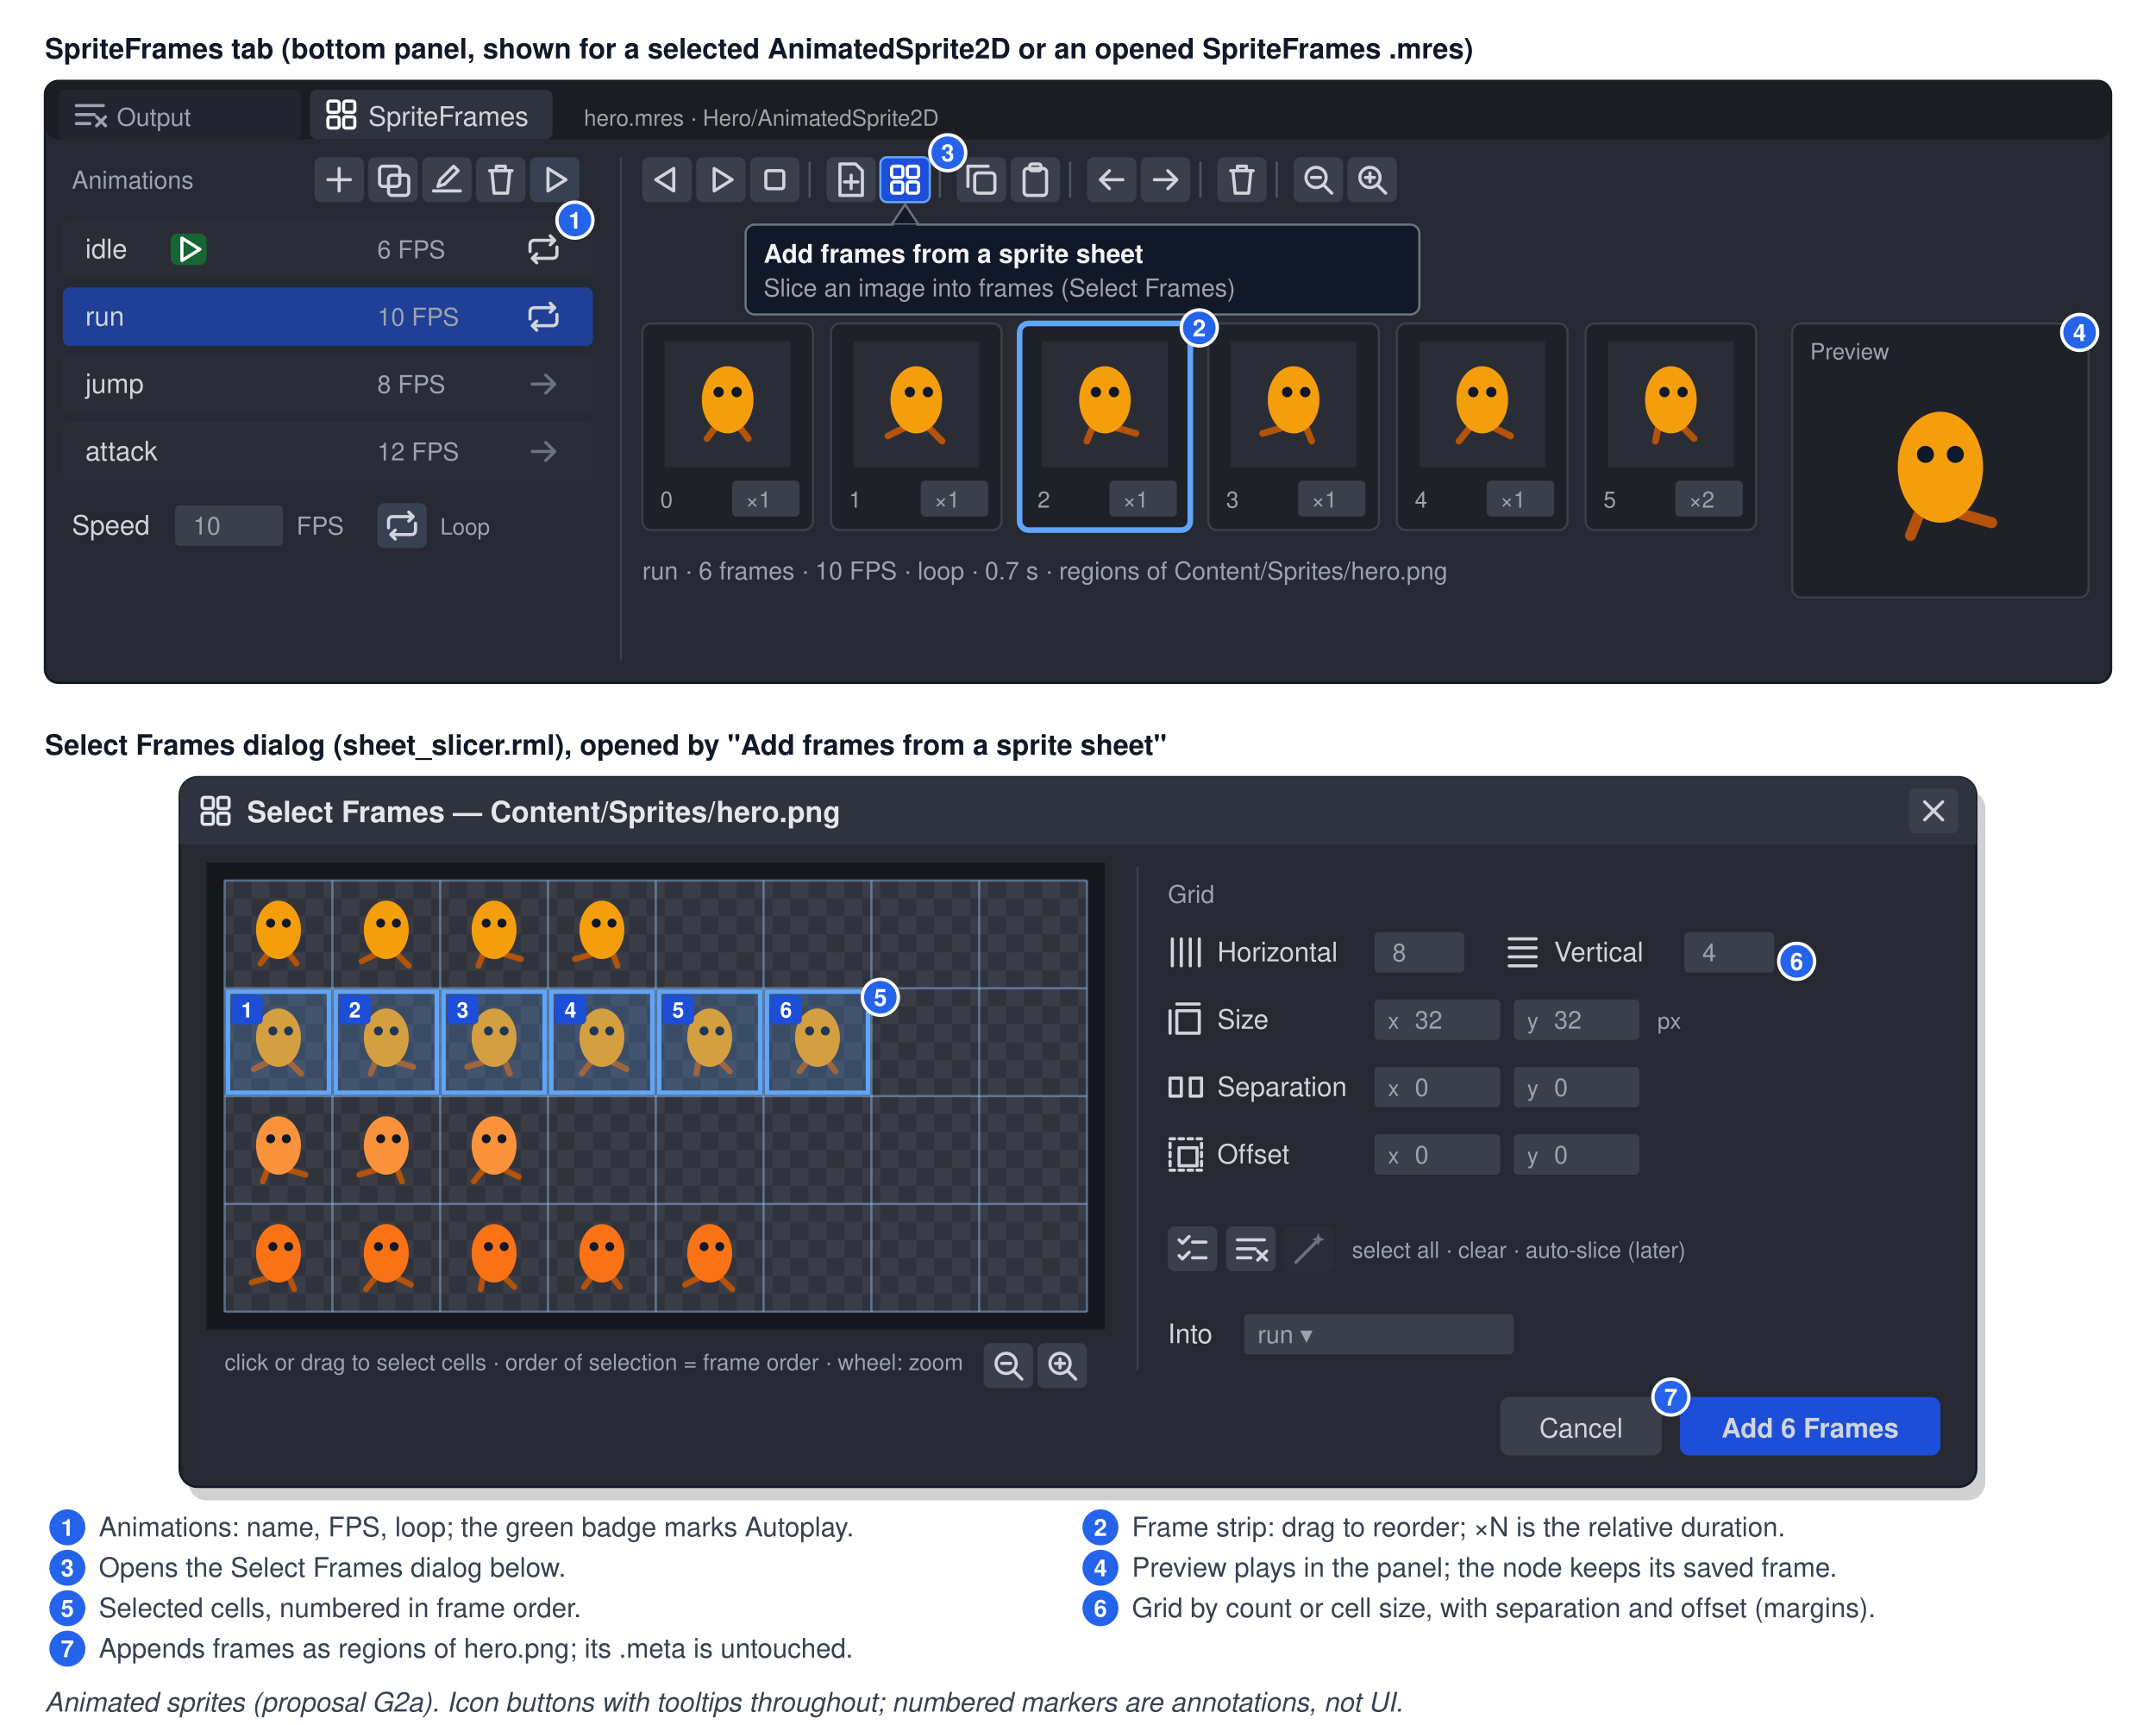
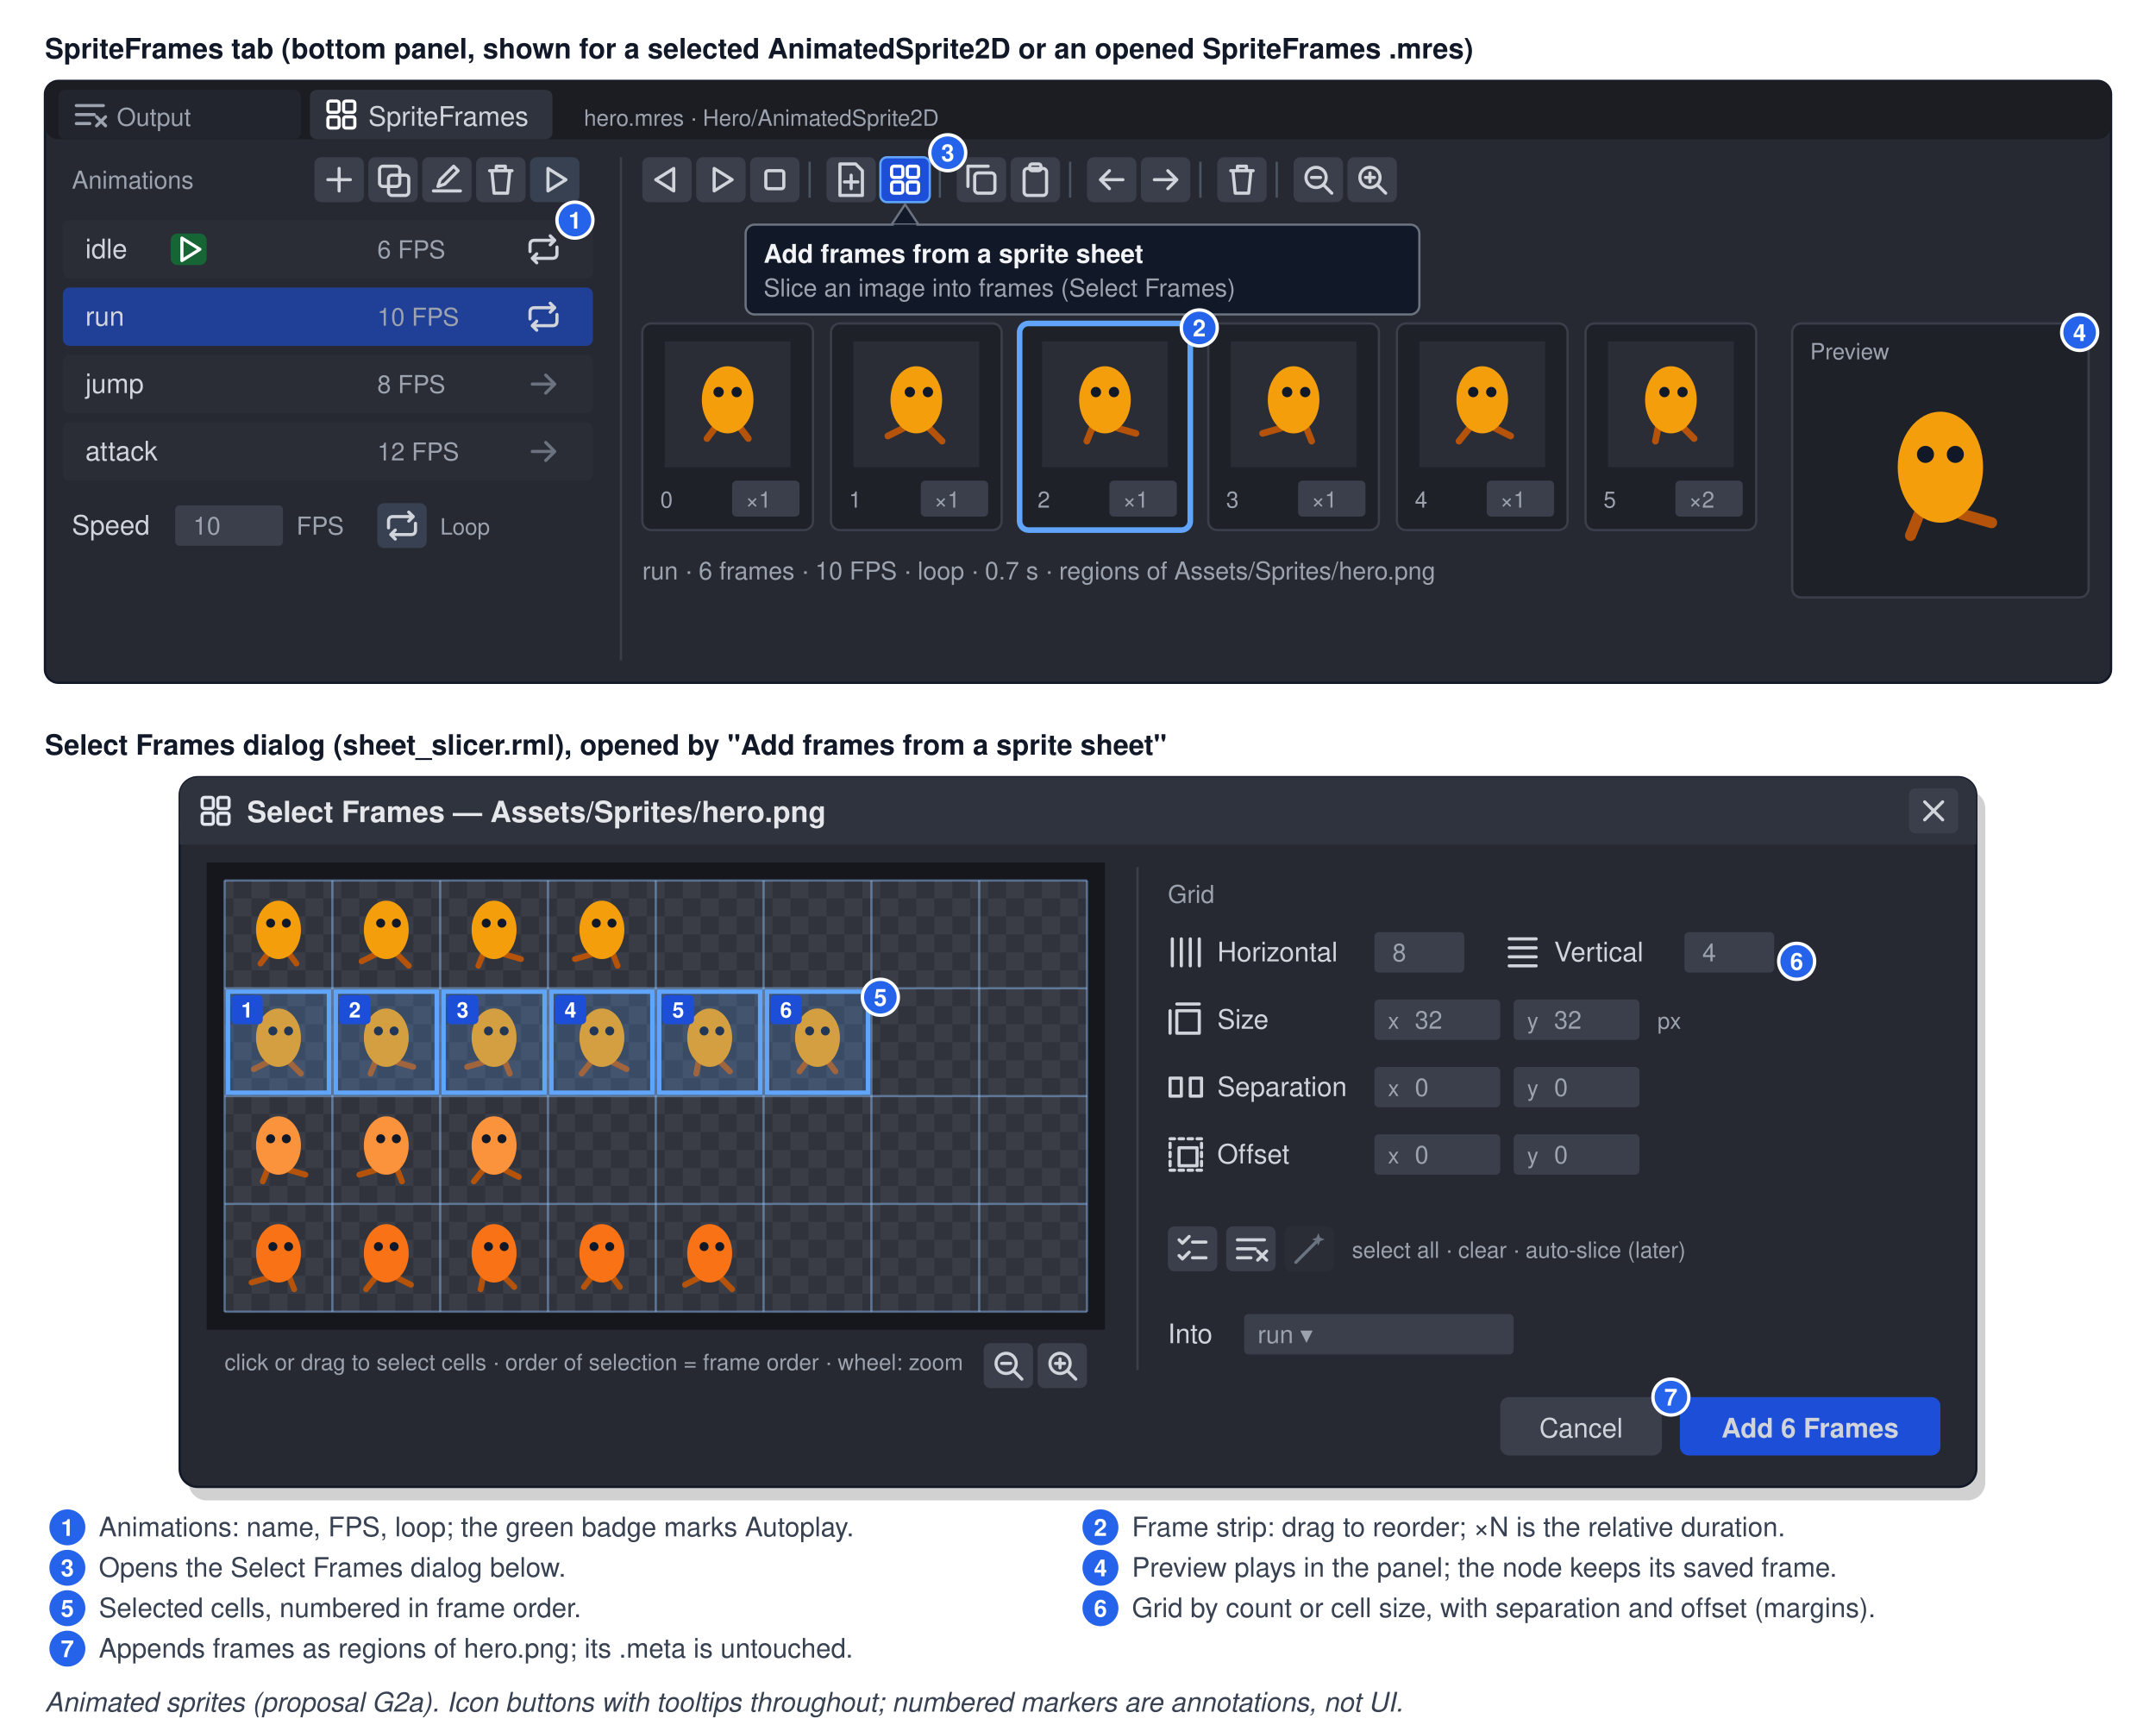
<svg xmlns="http://www.w3.org/2000/svg" viewBox="0 0 960 768" font-family="-apple-system, 'Segoe UI', Helvetica, Arial, sans-serif" font-size="13">
  <rect width="960" height="768" fill="#ffffff" />
  <style>
    .hdr{font-weight:600;font-size:13px;fill:#e5e7eb}
    .t{fill:#d1d5db;font-size:12px}
    .s{fill:#9ca3af;font-size:11px}
    .xs{fill:#9ca3af;font-size:10px}
    .tt{fill:#f3f4f6;font-size:11.5px;font-weight:600}
    .doc{fill:#93c5fd;font-size:10.5px;font-family:ui-monospace, Menlo, Consolas, monospace}
    .cap{fill:#374151;font-size:12px}
    .sec{fill:#111827;font-size:12.5px;font-weight:600}
  </style>
  <text x="20" y="26" class="sec">SpriteFrames tab (bottom panel, shown for a selected AnimatedSprite2D or an opened SpriteFrames .mres)</text>
  <rect x="20" y="36" width="920" height="268" rx="6" fill="#262931" stroke="#111827" />
  <rect x="20" y="36" width="920" height="26" rx="6" fill="#1b1d23" />
  <rect x="26" y="40" width="108" height="22" rx="3" fill="#22252d" />
  <path d="M34,47 L46,47 M34,51 L42,51 M34,55 L40,55 M43,52 l4,4 M47,52 l-4,4" stroke="#9ca3af" stroke-width="1.4" fill="none" stroke-linecap="round" stroke-linejoin="round" />
  <text x="52" y="56" class="s">Output</text>
  <rect x="138" y="40" width="108" height="22" rx="3" fill="#2f333d" />
  <rect x="146" y="45" width="5" height="5" rx="1" stroke="#ffffff" stroke-width="1.4" fill="none" stroke-linecap="round" stroke-linejoin="round" />
  <rect x="153" y="45" width="5" height="5" rx="1" stroke="#ffffff" stroke-width="1.4" fill="none" stroke-linecap="round" stroke-linejoin="round" />
  <rect x="146" y="52" width="5" height="5" rx="1" stroke="#ffffff" stroke-width="1.4" fill="none" stroke-linecap="round" stroke-linejoin="round" />
  <rect x="153" y="52" width="5" height="5" rx="1" stroke="#ffffff" stroke-width="1.4" fill="none" stroke-linecap="round" stroke-linejoin="round" />
  <text x="164" y="56" class="t">SpriteFrames</text>
  <text x="260" y="56" class="xs">hero.mres · Hero/AnimatedSprite2D</text>
  <text x="32" y="84" class="s">Animations</text>
  <rect x="140" y="70" width="22" height="20" rx="3" fill="#3b3f4b" />
  <path d="M151.0,75.0 L151.0,85.0 M146.0,80.0 L156.0,80.0" stroke="#d1d5db" stroke-width="1.4" fill="none" stroke-linecap="round" stroke-linejoin="round" />
  <rect x="164" y="70" width="22" height="20" rx="3" fill="#3b3f4b" />
  <rect x="169.0" y="74.0" width="9" height="9" rx="1.5" stroke="#d1d5db" stroke-width="1.4" fill="none" stroke-linecap="round" stroke-linejoin="round" />
  <rect x="173.0" y="78.0" width="9" height="9" rx="1.5" stroke="#d1d5db" stroke-width="1.4" fill="none" stroke-linecap="round" stroke-linejoin="round" />
  <rect x="188" y="70" width="22" height="20" rx="3" fill="#3b3f4b" />
  <path d="M193.0,85.0 L205.0,85.0" stroke="#d1d5db" stroke-width="1.4" fill="none" stroke-linecap="round" stroke-linejoin="round" />
  <path d="M195.0,83.0 L196.0,80.0 L202.0,74.0 L204.0,76.0 L198.0,82.0 Z" stroke="#d1d5db" stroke-width="1.4" fill="none" stroke-linecap="round" stroke-linejoin="round" />
  <rect x="212" y="70" width="22" height="20" rx="3" fill="#3b3f4b" />
  <path d="M218.0,76.0 L228.0,76.0 M221.0,76.0 L221.0,74.0 L225.0,74.0 L225.0,76.0 M219.0,76.0 L220.0,86.0 L226.0,86.0 L227.0,76.0" stroke="#d1d5db" stroke-width="1.4" fill="none" stroke-linecap="round" stroke-linejoin="round" />
  <rect x="236" y="70" width="22" height="20" rx="3" fill="#374151" />
  <path d="M244.0,75.0 L252.0,80.0 L244.0,85.0 Z" stroke="#d1d5db" stroke-width="1.4" fill="none" stroke-linecap="round" stroke-linejoin="round" />
  <rect x="28" y="98" width="236" height="26" rx="3" fill="#2a2d36" opacity="1" />
  <text x="38" y="115" class="t">idle</text>
  <rect x="76" y="104" width="16" height="14" rx="3" fill="#166534" />
  <path d="M81,106 L89,111 L81,116 Z" stroke="#ffffff" stroke-width="1.4" fill="none" stroke-linecap="round" stroke-linejoin="round" />
  <text x="168" y="115" class="s">6 FPS</text>
  <path d="M236,112 L236,109 Q236,107 238,107 L247,107 M245,105 L247,107 L245,109 M248,110 L248,113 Q248,115 246,115 L237,115 M239,117 L237,115 L239,113" stroke="#d1d5db" stroke-width="1.4" fill="none" stroke-linecap="round" stroke-linejoin="round" />
  <rect x="28" y="128" width="236" height="26" rx="3" fill="#1d4ed8" opacity="0.6" />
  <text x="38" y="145" class="t">run</text>
  <text x="168" y="145" class="s">10 FPS</text>
  <path d="M236,142 L236,139 Q236,137 238,137 L247,137 M245,135 L247,137 L245,139 M248,140 L248,143 Q248,145 246,145 L237,145 M239,147 L237,145 L239,143" stroke="#d1d5db" stroke-width="1.4" fill="none" stroke-linecap="round" stroke-linejoin="round" />
  <rect x="28" y="158" width="236" height="26" rx="3" fill="#2a2d36" opacity="1" />
  <text x="38" y="175" class="t">jump</text>
  <text x="168" y="175" class="s">8 FPS</text>
  <path d="M237,171 L247,171 M243,167 L247,171 L243,175" stroke="#6b7280" stroke-width="1.4" fill="none" stroke-linecap="round" stroke-linejoin="round" />
  <rect x="28" y="188" width="236" height="26" rx="3" fill="#2a2d36" opacity="1" />
  <text x="38" y="205" class="t">attack</text>
  <text x="168" y="205" class="s">12 FPS</text>
  <path d="M237,201 L247,201 M243,197 L247,201 L243,205" stroke="#6b7280" stroke-width="1.4" fill="none" stroke-linecap="round" stroke-linejoin="round" />
  <text x="32" y="238" class="t">Speed</text>
  <rect x="78" y="225" width="48" height="18" rx="2" fill="#3b3f4b" />
  <text x="86" y="238" class="s">10</text>
  <text x="132" y="238" class="s">FPS</text>
  <rect x="168" y="224" width="22" height="20" rx="3" fill="#374151" />
  <path d="M173.0,235.0 L173.0,232.0 Q173.0,230.0 175.0,230.0 L184.0,230.0 M182.0,228.0 L184.0,230.0 L182.0,232.0 M185.0,233.0 L185.0,236.0 Q185.0,238.0 183.0,238.0 L174.0,238.0 M176.0,240.0 L174.0,238.0 L176.0,236.0" stroke="#d1d5db" stroke-width="1.4" fill="none" stroke-linecap="round" stroke-linejoin="round" />
  <text x="196" y="238" class="xs">Loop</text>
  <rect x="276" y="70" width="1" height="224" fill="#3b3f4b" />
  <rect x="286" y="70" width="22" height="20" rx="3" fill="#3b3f4b" />
  <path d="M300.0,75.0 L292.0,80.0 L300.0,85.0 Z" stroke="#d1d5db" stroke-width="1.4" fill="none" stroke-linecap="round" stroke-linejoin="round" />
  <rect x="310" y="70" width="22" height="20" rx="3" fill="#3b3f4b" />
  <path d="M318.0,75.0 L326.0,80.0 L318.0,85.0 Z" stroke="#d1d5db" stroke-width="1.4" fill="none" stroke-linecap="round" stroke-linejoin="round" />
  <rect x="334" y="70" width="22" height="20" rx="3" fill="#3b3f4b" />
  <rect x="341.0" y="76.0" width="8" height="8" rx="1" stroke="#d1d5db" stroke-width="1.4" fill="none" stroke-linecap="round" stroke-linejoin="round" />
  <rect x="360" y="72" width="1" height="16" fill="#4b5563" />
  <rect x="368" y="70" width="22" height="20" rx="3" fill="#3b3f4b" />
  <path d="M374.0,73.0 L381.0,73.0 L384.0,76.0 L384.0,87.0 L374.0,87.0 Z M379.0,78.0 L379.0,84.0 M376.0,81.0 L382.0,81.0" stroke="#d1d5db" stroke-width="1.4" fill="none" stroke-linecap="round" stroke-linejoin="round" />
  <rect x="392" y="70" width="22" height="20" rx="3" fill="#1d4ed8" stroke="#60a5fa" />
  <rect x="397.0" y="74.0" width="5" height="5" rx="1" stroke="#ffffff" stroke-width="1.4" fill="none" stroke-linecap="round" stroke-linejoin="round" />
  <rect x="404.0" y="74.0" width="5" height="5" rx="1" stroke="#ffffff" stroke-width="1.4" fill="none" stroke-linecap="round" stroke-linejoin="round" />
  <rect x="397.0" y="81.0" width="5" height="5" rx="1" stroke="#ffffff" stroke-width="1.4" fill="none" stroke-linecap="round" stroke-linejoin="round" />
  <rect x="404.0" y="81.0" width="5" height="5" rx="1" stroke="#ffffff" stroke-width="1.4" fill="none" stroke-linecap="round" stroke-linejoin="round" />
  <rect x="418" y="72" width="1" height="16" fill="#4b5563" />
  <rect x="426" y="70" width="22" height="20" rx="3" fill="#3b3f4b" />
  <rect x="434.0" y="77.0" width="9" height="9" rx="1.5" stroke="#d1d5db" stroke-width="1.4" fill="none" stroke-linecap="round" stroke-linejoin="round" />
  <path d="M431.0,83.0 L431.0,74.0 L440.0,74.0" stroke="#d1d5db" stroke-width="1.4" fill="none" stroke-linecap="round" stroke-linejoin="round" />
  <rect x="450" y="70" width="22" height="20" rx="3" fill="#3b3f4b" />
  <rect x="456.0" y="75.0" width="10" height="12" rx="1.5" stroke="#d1d5db" stroke-width="1.4" fill="none" stroke-linecap="round" stroke-linejoin="round" />
  <rect x="458.5" y="73.0" width="5" height="3" rx="1" stroke="#d1d5db" stroke-width="1.4" fill="none" stroke-linecap="round" stroke-linejoin="round" />
  <rect x="476" y="72" width="1" height="16" fill="#4b5563" />
  <rect x="484" y="70" width="22" height="20" rx="3" fill="#3b3f4b" />
  <path d="M500.0,80.0 L490.0,80.0 M494.0,76.0 L490.0,80.0 L494.0,84.0" stroke="#d1d5db" stroke-width="1.4" fill="none" stroke-linecap="round" stroke-linejoin="round" />
  <rect x="508" y="70" width="22" height="20" rx="3" fill="#3b3f4b" />
  <path d="M514.0,80.0 L524.0,80.0 M520.0,76.0 L524.0,80.0 L520.0,84.0" stroke="#d1d5db" stroke-width="1.4" fill="none" stroke-linecap="round" stroke-linejoin="round" />
  <rect x="534" y="72" width="1" height="16" fill="#4b5563" />
  <rect x="542" y="70" width="22" height="20" rx="3" fill="#3b3f4b" />
  <path d="M548.0,76.0 L558.0,76.0 M551.0,76.0 L551.0,74.0 L555.0,74.0 L555.0,76.0 M549.0,76.0 L550.0,86.0 L556.0,86.0 L557.0,76.0" stroke="#d1d5db" stroke-width="1.4" fill="none" stroke-linecap="round" stroke-linejoin="round" />
  <rect x="568" y="72" width="1" height="16" fill="#4b5563" />
  <rect x="576" y="70" width="22" height="20" rx="3" fill="#3b3f4b" />
  <circle cx="586.0" cy="79.0" r="4.5" stroke="#d1d5db" stroke-width="1.4" fill="none" stroke-linecap="round" stroke-linejoin="round" />
  <path d="M589.5,82.5 L593.0,86.0 M584.0,79.0 L588.0,79.0" stroke="#d1d5db" stroke-width="1.4" fill="none" stroke-linecap="round" stroke-linejoin="round" />
  <rect x="600" y="70" width="22" height="20" rx="3" fill="#3b3f4b" />
  <circle cx="610.0" cy="79.0" r="4.5" stroke="#d1d5db" stroke-width="1.4" fill="none" stroke-linecap="round" stroke-linejoin="round" />
  <path d="M613.5,82.5 L617.0,86.0 M608.0,79.0 L612.0,79.0 M610.0,77.0 L610.0,81.0" stroke="#d1d5db" stroke-width="1.4" fill="none" stroke-linecap="round" stroke-linejoin="round" />
  <rect x="286" y="144" width="76" height="92" rx="4" fill="#1f2128" stroke="#3b3f4b" stroke-width="1" />
  <rect x="296" y="152" width="56" height="56" fill="#2a2d36" />
  <path d="M318.25,190.65 l-3.45,4.6 M329.75,190.65 l3.45,4.6" stroke="#b45309" stroke-width="2.99" stroke-linecap="round" />
  <ellipse cx="324" cy="178" rx="11.5" ry="14.95" fill="#f59e0b" />
  <circle cx="319.975" cy="174.55" r="2.3" fill="#111827" />
  <circle cx="328.025" cy="174.55" r="2.3" fill="#111827" />
  <text x="294" y="226" class="xs">0</text>
  <rect x="326" y="214" width="30" height="16" rx="2" fill="#3b3f4b" />
  <text x="332" y="226" class="xs">×1</text>
  <rect x="370" y="144" width="76" height="92" rx="4" fill="#1f2128" stroke="#3b3f4b" stroke-width="1" />
  <rect x="380" y="152" width="56" height="56" fill="#2a2d36" />
  <path d="M402.25,190.65 l-6.9,3.45 M413.75,190.65 l5.75,5.75" stroke="#b45309" stroke-width="2.99" stroke-linecap="round" />
  <ellipse cx="408" cy="178" rx="11.5" ry="14.95" fill="#f59e0b" />
  <circle cx="405.125" cy="174.55" r="2.3" fill="#111827" />
  <circle cx="413.175" cy="174.55" r="2.3" fill="#111827" />
  <text x="378" y="226" class="xs">1</text>
  <rect x="410" y="214" width="30" height="16" rx="2" fill="#3b3f4b" />
  <text x="416" y="226" class="xs">×1</text>
  <rect x="454" y="144" width="76" height="92" rx="4" fill="#1f2128" stroke="#60a5fa" stroke-width="2.5" />
  <rect x="464" y="152" width="56" height="56" fill="#2a2d36" />
  <path d="M486.25,190.65 l-2.3,5.75 M497.75,190.65 l8.05,2.3" stroke="#b45309" stroke-width="2.99" stroke-linecap="round" />
  <ellipse cx="492" cy="178" rx="11.5" ry="14.95" fill="#f59e0b" />
  <circle cx="487.975" cy="174.55" r="2.3" fill="#111827" />
  <circle cx="496.025" cy="174.55" r="2.3" fill="#111827" />
  <text x="462" y="226" class="xs">2</text>
  <rect x="494" y="214" width="30" height="16" rx="2" fill="#3b3f4b" />
  <text x="500" y="226" class="xs">×1</text>
  <rect x="538" y="144" width="76" height="92" rx="4" fill="#1f2128" stroke="#3b3f4b" stroke-width="1" />
  <rect x="548" y="152" width="56" height="56" fill="#2a2d36" />
  <path d="M570.25,190.65 l-8.05,2.3 M581.75,190.65 l2.3,5.75" stroke="#b45309" stroke-width="2.99" stroke-linecap="round" />
  <ellipse cx="576" cy="178" rx="11.5" ry="14.95" fill="#f59e0b" />
  <circle cx="573.125" cy="174.55" r="2.3" fill="#111827" />
  <circle cx="581.175" cy="174.55" r="2.3" fill="#111827" />
  <text x="546" y="226" class="xs">3</text>
  <rect x="578" y="214" width="30" height="16" rx="2" fill="#3b3f4b" />
  <text x="584" y="226" class="xs">×1</text>
  <rect x="622" y="144" width="76" height="92" rx="4" fill="#1f2128" stroke="#3b3f4b" stroke-width="1" />
  <rect x="632" y="152" width="56" height="56" fill="#2a2d36" />
  <path d="M654.25,190.65 l-4.6,5.75 M665.75,190.65 l6.9,3.45" stroke="#b45309" stroke-width="2.99" stroke-linecap="round" />
  <ellipse cx="660" cy="178" rx="11.5" ry="14.95" fill="#f59e0b" />
  <circle cx="655.975" cy="174.55" r="2.3" fill="#111827" />
  <circle cx="664.025" cy="174.55" r="2.3" fill="#111827" />
  <text x="630" y="226" class="xs">4</text>
  <rect x="662" y="214" width="30" height="16" rx="2" fill="#3b3f4b" />
  <text x="668" y="226" class="xs">×1</text>
  <rect x="706" y="144" width="76" height="92" rx="4" fill="#1f2128" stroke="#3b3f4b" stroke-width="1" />
  <rect x="716" y="152" width="56" height="56" fill="#2a2d36" />
  <path d="M738.25,190.65 l-1.15,5.75 M749.75,190.65 l4.6,4.6" stroke="#b45309" stroke-width="2.99" stroke-linecap="round" />
  <ellipse cx="744" cy="178" rx="11.5" ry="14.95" fill="#f59e0b" />
  <circle cx="741.125" cy="174.55" r="2.3" fill="#111827" />
  <circle cx="749.175" cy="174.55" r="2.3" fill="#111827" />
  <text x="714" y="226" class="xs">5</text>
  <rect x="746" y="214" width="30" height="16" rx="2" fill="#3b3f4b" />
  <text x="752" y="226" class="xs">×2</text>
-   <text x="286" y="258" class="s">run · 6 frames · 10 FPS · loop · 0.7 s · regions of Content/Sprites/hero.png</text>
+   <text x="286" y="258" class="s">run · 6 frames · 10 FPS · loop · 0.7 s · regions of Assets/Sprites/hero.png</text>
  <rect x="798" y="144" width="132" height="122" rx="4" fill="#1f2128" stroke="#3b3f4b" />
  <text x="806" y="160" class="xs">Preview</text>
  <path d="M854.5,228.9 l-3.8,9.5 M873.5,228.9 l13.3,3.8" stroke="#b45309" stroke-width="4.94" stroke-linecap="round" />
  <ellipse cx="864.0" cy="208" rx="19.0" ry="24.7" fill="#f59e0b" />
  <circle cx="857.35" cy="202.3" r="3.8" fill="#111827" />
  <circle cx="870.65" cy="202.3" r="3.8" fill="#111827" />
  <path d="M403,91 L397,100 L409,100 Z" fill="#111827" stroke="#6b7280" />
  <rect x="332" y="100" width="300" height="40" rx="4" fill="#111827" stroke="#6b7280" />
  <rect x="398" y="100" width="10" height="2" fill="#111827" />
  <text x="340" y="117" class="tt">Add frames from a sprite sheet</text>
  <text x="340" y="132" class="s">Slice an image into frames (Select Frames)</text>
  <text x="20" y="336" class="sec">Select Frames dialog (sheet_slicer.rml), opened by "Add frames from a sprite sheet"</text>
  <rect x="84" y="352" width="800" height="316" rx="8" fill="#000000" opacity="0.18" />
  <rect x="80" y="346" width="800" height="316" rx="8" fill="#262931" stroke="#111827" />
  <rect x="80" y="346" width="800" height="30" rx="8" fill="#2f333d" />
  <rect x="80" y="366" width="800" height="10" fill="#2f333d" />
  <rect x="90" y="355" width="5" height="5" rx="1" stroke="#e2e6ee" stroke-width="1.4" fill="none" stroke-linecap="round" stroke-linejoin="round" />
  <rect x="97" y="355" width="5" height="5" rx="1" stroke="#e2e6ee" stroke-width="1.4" fill="none" stroke-linecap="round" stroke-linejoin="round" />
  <rect x="90" y="362" width="5" height="5" rx="1" stroke="#e2e6ee" stroke-width="1.4" fill="none" stroke-linecap="round" stroke-linejoin="round" />
  <rect x="97" y="362" width="5" height="5" rx="1" stroke="#e2e6ee" stroke-width="1.4" fill="none" stroke-linecap="round" stroke-linejoin="round" />
-   <text x="110" y="366" class="hdr">Select Frames — Content/Sprites/hero.png</text>
+   <text x="110" y="366" class="hdr">Select Frames — Assets/Sprites/hero.png</text>
  <rect x="850" y="351" width="22" height="20" rx="3" fill="#3b3f4b" />
  <path d="M857.0,357.0 L865.0,365.0 M865.0,357.0 L857.0,365.0" stroke="#d1d5db" stroke-width="1.4" fill="none" stroke-linecap="round" stroke-linejoin="round" />
  <defs>
    <pattern id="checker" width="16" height="16" patternUnits="userSpaceOnUse">
      <rect width="16" height="16" fill="#3a3d46" />
      <rect width="8" height="8" fill="#30333b" />
      <rect x="8" y="8" width="8" height="8" fill="#30333b" />
    </pattern>
  </defs>
  <rect x="92" y="384" width="400" height="208" fill="#15171c" />
  <rect x="100" y="392" width="384" height="192" fill="url(#checker)" />
  <path d="M119.0,425.0 l-3.0,4.0 M129.0,425.0 l3.0,4.0" stroke="#b45309" stroke-width="2.6" stroke-linecap="round" />
  <ellipse cx="124" cy="414" rx="10.0" ry="13.0" fill="#f59e0b" />
  <circle cx="120.5" cy="411.0" r="2.0" fill="#111827" />
  <circle cx="127.5" cy="411.0" r="2.0" fill="#111827" />
  <path d="M167.0,425.0 l-6.0,3.0 M177.0,425.0 l5.0,5.0" stroke="#b45309" stroke-width="2.6" stroke-linecap="round" />
  <ellipse cx="172" cy="414" rx="10.0" ry="13.0" fill="#f59e0b" />
  <circle cx="169.5" cy="411.0" r="2.0" fill="#111827" />
  <circle cx="176.5" cy="411.0" r="2.0" fill="#111827" />
  <path d="M215.0,425.0 l-2.0,5.0 M225.0,425.0 l7.0,2.0" stroke="#b45309" stroke-width="2.6" stroke-linecap="round" />
  <ellipse cx="220" cy="414" rx="10.0" ry="13.0" fill="#f59e0b" />
  <circle cx="216.5" cy="411.0" r="2.0" fill="#111827" />
  <circle cx="223.5" cy="411.0" r="2.0" fill="#111827" />
  <path d="M263.0,425.0 l-7.0,2.0 M273.0,425.0 l2.0,5.0" stroke="#b45309" stroke-width="2.6" stroke-linecap="round" />
  <ellipse cx="268" cy="414" rx="10.0" ry="13.0" fill="#f59e0b" />
  <circle cx="265.5" cy="411.0" r="2.0" fill="#111827" />
  <circle cx="272.5" cy="411.0" r="2.0" fill="#111827" />
  <path d="M119.0,473.0 l-6.0,3.0 M129.0,473.0 l5.0,5.0" stroke="#b45309" stroke-width="2.6" stroke-linecap="round" />
  <ellipse cx="124" cy="462" rx="10.0" ry="13.0" fill="#f59e0b" />
  <circle cx="121.5" cy="459.0" r="2.0" fill="#111827" />
  <circle cx="128.5" cy="459.0" r="2.0" fill="#111827" />
  <path d="M167.0,473.0 l-2.0,5.0 M177.0,473.0 l7.0,2.0" stroke="#b45309" stroke-width="2.6" stroke-linecap="round" />
  <ellipse cx="172" cy="462" rx="10.0" ry="13.0" fill="#f59e0b" />
  <circle cx="168.5" cy="459.0" r="2.0" fill="#111827" />
  <circle cx="175.5" cy="459.0" r="2.0" fill="#111827" />
  <path d="M215.0,473.0 l-7.0,2.0 M225.0,473.0 l2.0,5.0" stroke="#b45309" stroke-width="2.6" stroke-linecap="round" />
  <ellipse cx="220" cy="462" rx="10.0" ry="13.0" fill="#f59e0b" />
  <circle cx="217.5" cy="459.0" r="2.0" fill="#111827" />
  <circle cx="224.5" cy="459.0" r="2.0" fill="#111827" />
  <path d="M263.0,473.0 l-4.0,5.0 M273.0,473.0 l6.0,3.0" stroke="#b45309" stroke-width="2.6" stroke-linecap="round" />
  <ellipse cx="268" cy="462" rx="10.0" ry="13.0" fill="#f59e0b" />
  <circle cx="264.5" cy="459.0" r="2.0" fill="#111827" />
  <circle cx="271.5" cy="459.0" r="2.0" fill="#111827" />
  <path d="M311.0,473.0 l-1.0,5.0 M321.0,473.0 l4.0,4.0" stroke="#b45309" stroke-width="2.6" stroke-linecap="round" />
  <ellipse cx="316" cy="462" rx="10.0" ry="13.0" fill="#f59e0b" />
  <circle cx="313.5" cy="459.0" r="2.0" fill="#111827" />
  <circle cx="320.5" cy="459.0" r="2.0" fill="#111827" />
  <path d="M359.0,473.0 l-3.0,4.0 M369.0,473.0 l3.0,4.0" stroke="#b45309" stroke-width="2.6" stroke-linecap="round" />
  <ellipse cx="364" cy="462" rx="10.0" ry="13.0" fill="#f59e0b" />
  <circle cx="360.5" cy="459.0" r="2.0" fill="#111827" />
  <circle cx="367.5" cy="459.0" r="2.0" fill="#111827" />
  <path d="M119.0,521.0 l-2.0,5.0 M129.0,521.0 l7.0,2.0" stroke="#b45309" stroke-width="2.6" stroke-linecap="round" />
  <ellipse cx="124" cy="510" rx="10.0" ry="13.0" fill="#fb923c" />
  <circle cx="120.5" cy="507.0" r="2.0" fill="#111827" />
  <circle cx="127.5" cy="507.0" r="2.0" fill="#111827" />
  <path d="M167.0,521.0 l-7.0,2.0 M177.0,521.0 l2.0,5.0" stroke="#b45309" stroke-width="2.6" stroke-linecap="round" />
  <ellipse cx="172" cy="510" rx="10.0" ry="13.0" fill="#fb923c" />
  <circle cx="169.5" cy="507.0" r="2.0" fill="#111827" />
  <circle cx="176.5" cy="507.0" r="2.0" fill="#111827" />
  <path d="M215.0,521.0 l-4.0,5.0 M225.0,521.0 l6.0,3.0" stroke="#b45309" stroke-width="2.6" stroke-linecap="round" />
  <ellipse cx="220" cy="510" rx="10.0" ry="13.0" fill="#fb923c" />
  <circle cx="216.5" cy="507.0" r="2.0" fill="#111827" />
  <circle cx="223.5" cy="507.0" r="2.0" fill="#111827" />
  <path d="M119.0,569.0 l-7.0,2.0 M129.0,569.0 l2.0,5.0" stroke="#b45309" stroke-width="2.6" stroke-linecap="round" />
  <ellipse cx="124" cy="558" rx="10.0" ry="13.0" fill="#f97316" />
  <circle cx="121.5" cy="555.0" r="2.0" fill="#111827" />
  <circle cx="128.5" cy="555.0" r="2.0" fill="#111827" />
  <path d="M167.0,569.0 l-4.0,5.0 M177.0,569.0 l6.0,3.0" stroke="#b45309" stroke-width="2.6" stroke-linecap="round" />
  <ellipse cx="172" cy="558" rx="10.0" ry="13.0" fill="#f97316" />
  <circle cx="168.5" cy="555.0" r="2.0" fill="#111827" />
  <circle cx="175.5" cy="555.0" r="2.0" fill="#111827" />
  <path d="M215.0,569.0 l-1.0,5.0 M225.0,569.0 l4.0,4.0" stroke="#b45309" stroke-width="2.6" stroke-linecap="round" />
  <ellipse cx="220" cy="558" rx="10.0" ry="13.0" fill="#f97316" />
  <circle cx="217.5" cy="555.0" r="2.0" fill="#111827" />
  <circle cx="224.5" cy="555.0" r="2.0" fill="#111827" />
  <path d="M263.0,569.0 l-3.0,4.0 M273.0,569.0 l3.0,4.0" stroke="#b45309" stroke-width="2.6" stroke-linecap="round" />
  <ellipse cx="268" cy="558" rx="10.0" ry="13.0" fill="#f97316" />
  <circle cx="264.5" cy="555.0" r="2.0" fill="#111827" />
  <circle cx="271.5" cy="555.0" r="2.0" fill="#111827" />
  <path d="M311.0,569.0 l-6.0,3.0 M321.0,569.0 l5.0,5.0" stroke="#b45309" stroke-width="2.6" stroke-linecap="round" />
  <ellipse cx="316" cy="558" rx="10.0" ry="13.0" fill="#f97316" />
  <circle cx="313.5" cy="555.0" r="2.0" fill="#111827" />
  <circle cx="320.5" cy="555.0" r="2.0" fill="#111827" />
  <line x1="100" y1="392" x2="100" y2="584" stroke="#93c5fd" stroke-opacity="0.45" />
  <line x1="148" y1="392" x2="148" y2="584" stroke="#93c5fd" stroke-opacity="0.45" />
  <line x1="196" y1="392" x2="196" y2="584" stroke="#93c5fd" stroke-opacity="0.45" />
  <line x1="244" y1="392" x2="244" y2="584" stroke="#93c5fd" stroke-opacity="0.45" />
  <line x1="292" y1="392" x2="292" y2="584" stroke="#93c5fd" stroke-opacity="0.45" />
  <line x1="340" y1="392" x2="340" y2="584" stroke="#93c5fd" stroke-opacity="0.45" />
  <line x1="388" y1="392" x2="388" y2="584" stroke="#93c5fd" stroke-opacity="0.45" />
  <line x1="436" y1="392" x2="436" y2="584" stroke="#93c5fd" stroke-opacity="0.45" />
  <line x1="484" y1="392" x2="484" y2="584" stroke="#93c5fd" stroke-opacity="0.45" />
  <line x1="100" y1="392" x2="484" y2="392" stroke="#93c5fd" stroke-opacity="0.45" />
  <line x1="100" y1="440" x2="484" y2="440" stroke="#93c5fd" stroke-opacity="0.45" />
  <line x1="100" y1="488" x2="484" y2="488" stroke="#93c5fd" stroke-opacity="0.45" />
  <line x1="100" y1="536" x2="484" y2="536" stroke="#93c5fd" stroke-opacity="0.45" />
  <line x1="100" y1="584" x2="484" y2="584" stroke="#93c5fd" stroke-opacity="0.45" />
  <rect x="101.5" y="441.5" width="45" height="45" fill="#60a5fa" fill-opacity="0.22" stroke="#60a5fa" stroke-width="2" />
  <rect x="103" y="443" width="14" height="13" rx="2" fill="#1d4ed8" />
  <text x="110" y="453" font-size="9.5" font-weight="700" fill="#ffffff" text-anchor="middle">1</text>
  <rect x="149.5" y="441.5" width="45" height="45" fill="#60a5fa" fill-opacity="0.22" stroke="#60a5fa" stroke-width="2" />
  <rect x="151" y="443" width="14" height="13" rx="2" fill="#1d4ed8" />
  <text x="158" y="453" font-size="9.5" font-weight="700" fill="#ffffff" text-anchor="middle">2</text>
  <rect x="197.5" y="441.5" width="45" height="45" fill="#60a5fa" fill-opacity="0.22" stroke="#60a5fa" stroke-width="2" />
  <rect x="199" y="443" width="14" height="13" rx="2" fill="#1d4ed8" />
  <text x="206" y="453" font-size="9.5" font-weight="700" fill="#ffffff" text-anchor="middle">3</text>
  <rect x="245.5" y="441.5" width="45" height="45" fill="#60a5fa" fill-opacity="0.22" stroke="#60a5fa" stroke-width="2" />
  <rect x="247" y="443" width="14" height="13" rx="2" fill="#1d4ed8" />
  <text x="254" y="453" font-size="9.5" font-weight="700" fill="#ffffff" text-anchor="middle">4</text>
  <rect x="293.5" y="441.5" width="45" height="45" fill="#60a5fa" fill-opacity="0.22" stroke="#60a5fa" stroke-width="2" />
  <rect x="295" y="443" width="14" height="13" rx="2" fill="#1d4ed8" />
  <text x="302" y="453" font-size="9.5" font-weight="700" fill="#ffffff" text-anchor="middle">5</text>
  <rect x="341.5" y="441.5" width="45" height="45" fill="#60a5fa" fill-opacity="0.22" stroke="#60a5fa" stroke-width="2" />
  <rect x="343" y="443" width="14" height="13" rx="2" fill="#1d4ed8" />
  <text x="350" y="453" font-size="9.5" font-weight="700" fill="#ffffff" text-anchor="middle">6</text>
  <text x="100" y="610" class="xs">click or drag to select cells · order of selection = frame order · wheel: zoom</text>
  <rect x="438" y="598" width="22" height="20" rx="3" fill="#3b3f4b" />
  <circle cx="448.0" cy="607.0" r="4.5" stroke="#d1d5db" stroke-width="1.4" fill="none" stroke-linecap="round" stroke-linejoin="round" />
  <path d="M451.5,610.5 L455.0,614.0 M446.0,607.0 L450.0,607.0" stroke="#d1d5db" stroke-width="1.4" fill="none" stroke-linecap="round" stroke-linejoin="round" />
  <rect x="462" y="598" width="22" height="20" rx="3" fill="#3b3f4b" />
  <circle cx="472.0" cy="607.0" r="4.5" stroke="#d1d5db" stroke-width="1.4" fill="none" stroke-linecap="round" stroke-linejoin="round" />
  <path d="M475.5,610.5 L479.0,614.0 M470.0,607.0 L474.0,607.0 M472.0,605.0 L472.0,609.0" stroke="#d1d5db" stroke-width="1.4" fill="none" stroke-linecap="round" stroke-linejoin="round" />
  <rect x="506" y="386" width="1" height="224" fill="#3b3f4b" />
  <text x="520" y="402" class="s">Grid</text>
  <path d="M522,418 L522,430 M526,418 L526,430 M530,418 L530,430 M534,418 L534,430" stroke="#d1d5db" stroke-width="1.4" fill="none" stroke-linecap="round" stroke-linejoin="round" />
  <text x="542" y="428" class="t">Horizontal</text>
  <rect x="612" y="415" width="40" height="18" rx="2" fill="#3b3f4b" />
  <text x="620" y="428" class="s">8</text>
  <path d="M672,418 L684,418 M672,422 L684,422 M672,426 L684,426 M672,430 L684,430" stroke="#d1d5db" stroke-width="1.4" fill="none" stroke-linecap="round" stroke-linejoin="round" />
  <text x="692" y="428" class="t">Vertical</text>
  <rect x="750" y="415" width="40" height="18" rx="2" fill="#3b3f4b" />
  <text x="758" y="428" class="s">4</text>
  <rect x="524" y="450" width="10" height="10" stroke="#d1d5db" stroke-width="1.4" fill="none" stroke-linecap="round" stroke-linejoin="round" />
  <path d="M521,450 L521,460 M524,447 L534,447" stroke="#d1d5db" stroke-width="1.4" fill="none" stroke-linecap="round" stroke-linejoin="round" />
  <text x="542" y="458" class="t">Size</text>
  <rect x="612" y="445" width="56" height="18" rx="2" fill="#3b3f4b" />
  <text x="618" y="458" class="xs">x</text>
  <text x="630" y="458" class="s">32</text>
  <rect x="674" y="445" width="56" height="18" rx="2" fill="#3b3f4b" />
  <text x="680" y="458" class="xs">y</text>
  <text x="692" y="458" class="s">32</text>
  <rect x="521" y="480" width="5" height="8" stroke="#d1d5db" stroke-width="1.4" fill="none" stroke-linecap="round" stroke-linejoin="round" />
  <rect x="530" y="480" width="5" height="8" stroke="#d1d5db" stroke-width="1.4" fill="none" stroke-linecap="round" stroke-linejoin="round" />
  <text x="542" y="488" class="t">Separation</text>
  <rect x="612" y="475" width="56" height="18" rx="2" fill="#3b3f4b" />
  <text x="618" y="488" class="xs">x</text>
  <text x="630" y="488" class="s">0</text>
  <rect x="674" y="475" width="56" height="18" rx="2" fill="#3b3f4b" />
  <text x="680" y="488" class="xs">y</text>
  <text x="692" y="488" class="s">0</text>
  <rect x="521" y="507" width="14" height="14" stroke="#d1d5db" stroke-width="1.4" fill="none" stroke-linecap="round" stroke-linejoin="round" stroke-dasharray="2 2" />
  <rect x="525" y="511" width="8" height="8" stroke="#d1d5db" stroke-width="1.4" fill="none" stroke-linecap="round" stroke-linejoin="round" />
  <text x="542" y="518" class="t">Offset</text>
  <rect x="612" y="505" width="56" height="18" rx="2" fill="#3b3f4b" />
  <text x="618" y="518" class="xs">x</text>
  <text x="630" y="518" class="s">0</text>
  <rect x="674" y="505" width="56" height="18" rx="2" fill="#3b3f4b" />
  <text x="680" y="518" class="xs">y</text>
  <text x="692" y="518" class="s">0</text>
  <text x="738" y="458" class="xs">px</text>
  <rect x="520" y="546" width="22" height="20" rx="3" fill="#3b3f4b" />
  <path d="M525.0,552.0 l1.5,1.5 l3,-3 M525.0,559.0 l1.5,1.5 l3,-3 M531.0,553.0 L537.0,553.0 M531.0,560.0 L537.0,560.0" stroke="#d1d5db" stroke-width="1.4" fill="none" stroke-linecap="round" stroke-linejoin="round" />
  <rect x="546" y="546" width="22" height="20" rx="3" fill="#3b3f4b" />
  <path d="M551.0,552.0 L563.0,552.0 M551.0,556.0 L559.0,556.0 M551.0,560.0 L557.0,560.0 M560.0,557.0 l4,4 M564.0,557.0 l-4,4" stroke="#d1d5db" stroke-width="1.4" fill="none" stroke-linecap="round" stroke-linejoin="round" />
  <rect x="572" y="546" width="22" height="20" rx="3" fill="#2a2d36" />
  <path d="M577,562 L586,553" stroke="#6b7280" stroke-width="1.4" fill="none" stroke-linecap="round" stroke-linejoin="round" />
  <path d="M587,549 l0.8,2 2,0.8 -2,0.8 -0.8,2 -0.8,-2 -2,-0.8 2,-0.8 Z" fill="#6b7280" />
  <text x="602" y="560" class="xs">select all · clear · auto-slice (later)</text>
  <text x="520" y="598" class="t">Into</text>
  <rect x="554" y="585" width="120" height="18" rx="2" fill="#3b3f4b" />
  <text x="560" y="598" class="s">run ▾</text>
  <rect x="668" y="622" width="72" height="26" rx="4" fill="#3b3f4b" />
  <text x="704" y="640" class="t" text-anchor="middle">Cancel</text>
  <rect x="748" y="622" width="116" height="26" rx="4" fill="#1d4ed8" />
  <text x="806" y="640" class="t" fill="#ffffff" text-anchor="middle" font-weight="600">Add 6 Frames</text>
  <circle cx="256" cy="98" r="8" fill="#2563eb" stroke="#ffffff" stroke-width="1.5" />
  <text x="256" y="101.8" font-size="10.5" font-weight="700" fill="#ffffff" text-anchor="middle">1</text>
  <circle cx="534" cy="146" r="8" fill="#2563eb" stroke="#ffffff" stroke-width="1.5" />
  <text x="534" y="149.8" font-size="10.5" font-weight="700" fill="#ffffff" text-anchor="middle">2</text>
  <circle cx="422" cy="68" r="8" fill="#2563eb" stroke="#ffffff" stroke-width="1.5" />
  <text x="422" y="71.8" font-size="10.5" font-weight="700" fill="#ffffff" text-anchor="middle">3</text>
  <circle cx="926" cy="148" r="8" fill="#2563eb" stroke="#ffffff" stroke-width="1.5" />
  <text x="926" y="151.8" font-size="10.5" font-weight="700" fill="#ffffff" text-anchor="middle">4</text>
  <circle cx="392" cy="444" r="8" fill="#2563eb" stroke="#ffffff" stroke-width="1.5" />
  <text x="392" y="447.8" font-size="10.5" font-weight="700" fill="#ffffff" text-anchor="middle">5</text>
  <circle cx="800" cy="428" r="8" fill="#2563eb" stroke="#ffffff" stroke-width="1.5" />
  <text x="800" y="431.8" font-size="10.5" font-weight="700" fill="#ffffff" text-anchor="middle">6</text>
  <circle cx="744" cy="622" r="8" fill="#2563eb" stroke="#ffffff" stroke-width="1.5" />
  <text x="744" y="625.8" font-size="10.5" font-weight="700" fill="#ffffff" text-anchor="middle">7</text>
  <circle cx="30" cy="680" r="8" fill="#2563eb" />
  <text x="30" y="683.8" font-size="10.5" font-weight="700" fill="#ffffff" text-anchor="middle">1</text>
  <text x="44" y="684" class="cap">Animations: name, FPS, loop; the green badge marks Autoplay.</text>
  <circle cx="490" cy="680" r="8" fill="#2563eb" />
  <text x="490" y="683.8" font-size="10.5" font-weight="700" fill="#ffffff" text-anchor="middle">2</text>
  <text x="504" y="684" class="cap">Frame strip: drag to reorder; ×N is the relative duration.</text>
  <circle cx="30" cy="698" r="8" fill="#2563eb" />
  <text x="30" y="701.8" font-size="10.5" font-weight="700" fill="#ffffff" text-anchor="middle">3</text>
  <text x="44" y="702" class="cap">Opens the Select Frames dialog below.</text>
  <circle cx="490" cy="698" r="8" fill="#2563eb" />
  <text x="490" y="701.8" font-size="10.5" font-weight="700" fill="#ffffff" text-anchor="middle">4</text>
  <text x="504" y="702" class="cap">Preview plays in the panel; the node keeps its saved frame.</text>
  <circle cx="30" cy="716" r="8" fill="#2563eb" />
  <text x="30" y="719.8" font-size="10.5" font-weight="700" fill="#ffffff" text-anchor="middle">5</text>
  <text x="44" y="720" class="cap">Selected cells, numbered in frame order.</text>
  <circle cx="490" cy="716" r="8" fill="#2563eb" />
  <text x="490" y="719.8" font-size="10.5" font-weight="700" fill="#ffffff" text-anchor="middle">6</text>
  <text x="504" y="720" class="cap">Grid by count or cell size, with separation and offset (margins).</text>
  <circle cx="30" cy="734" r="8" fill="#2563eb" />
  <text x="30" y="737.8" font-size="10.5" font-weight="700" fill="#ffffff" text-anchor="middle">7</text>
  <text x="44" y="738" class="cap">Appends frames as regions of hero.png; its .meta is untouched.</text>
  <text x="20" y="762" class="cap" font-style="italic">Animated sprites (proposal G2a). Icon buttons with tooltips throughout; numbered markers are annotations, not UI.</text>
</svg>
